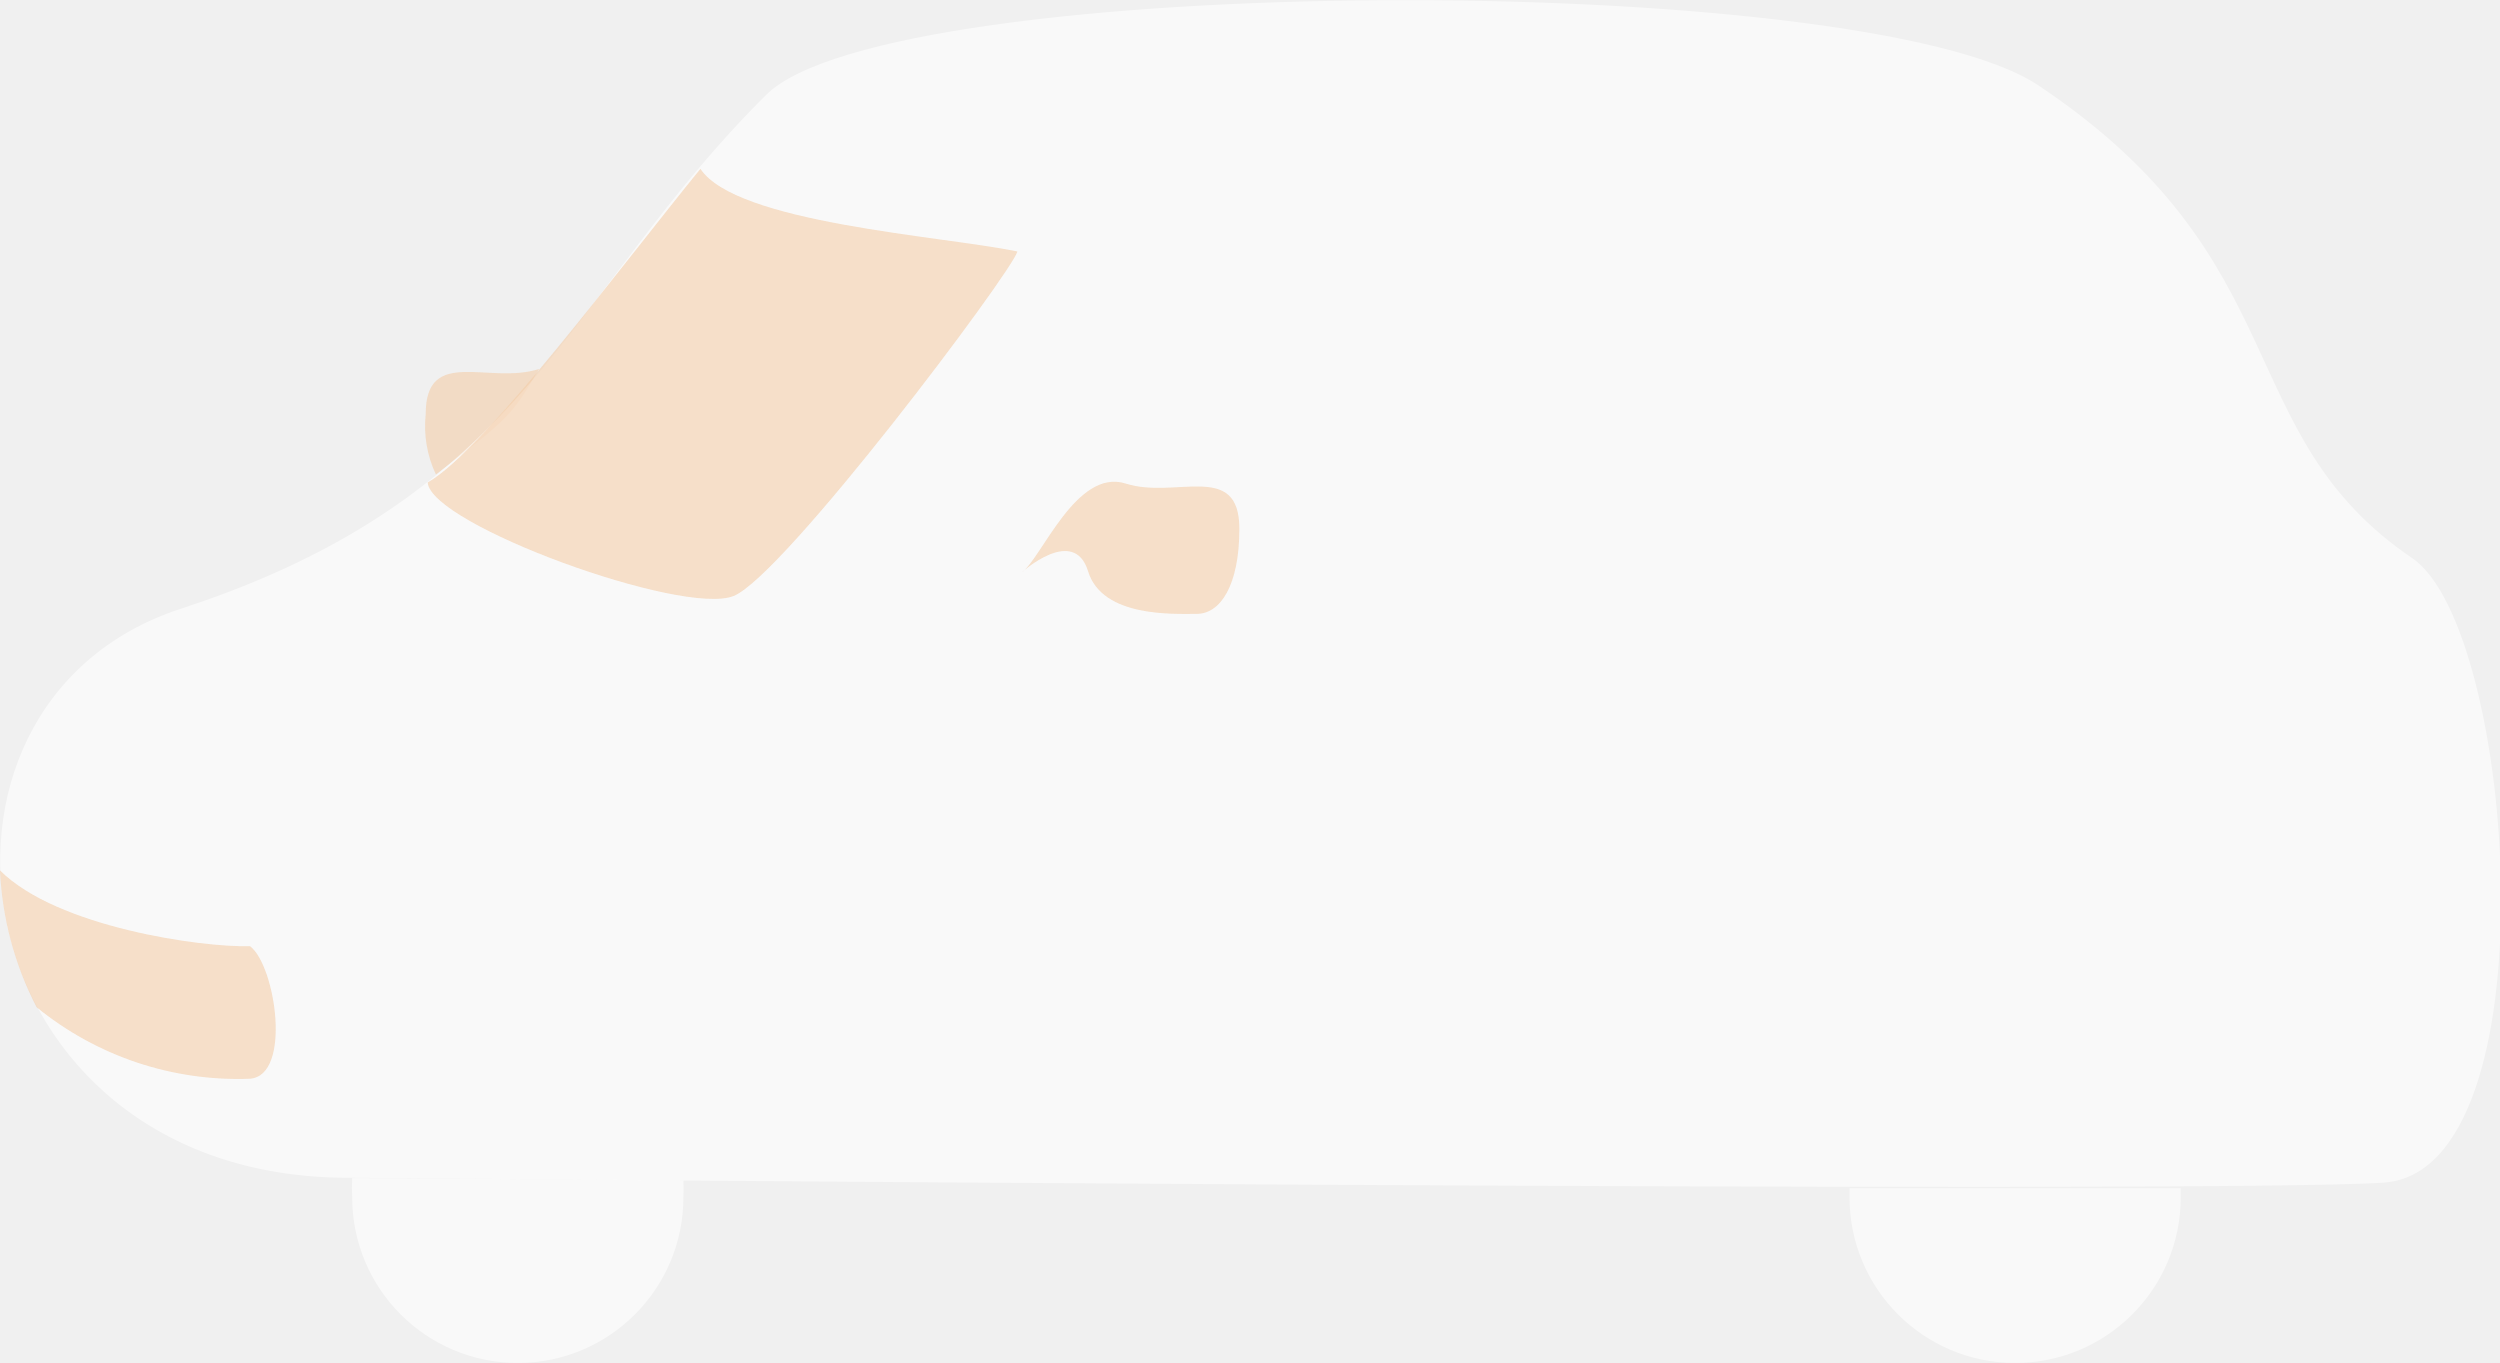
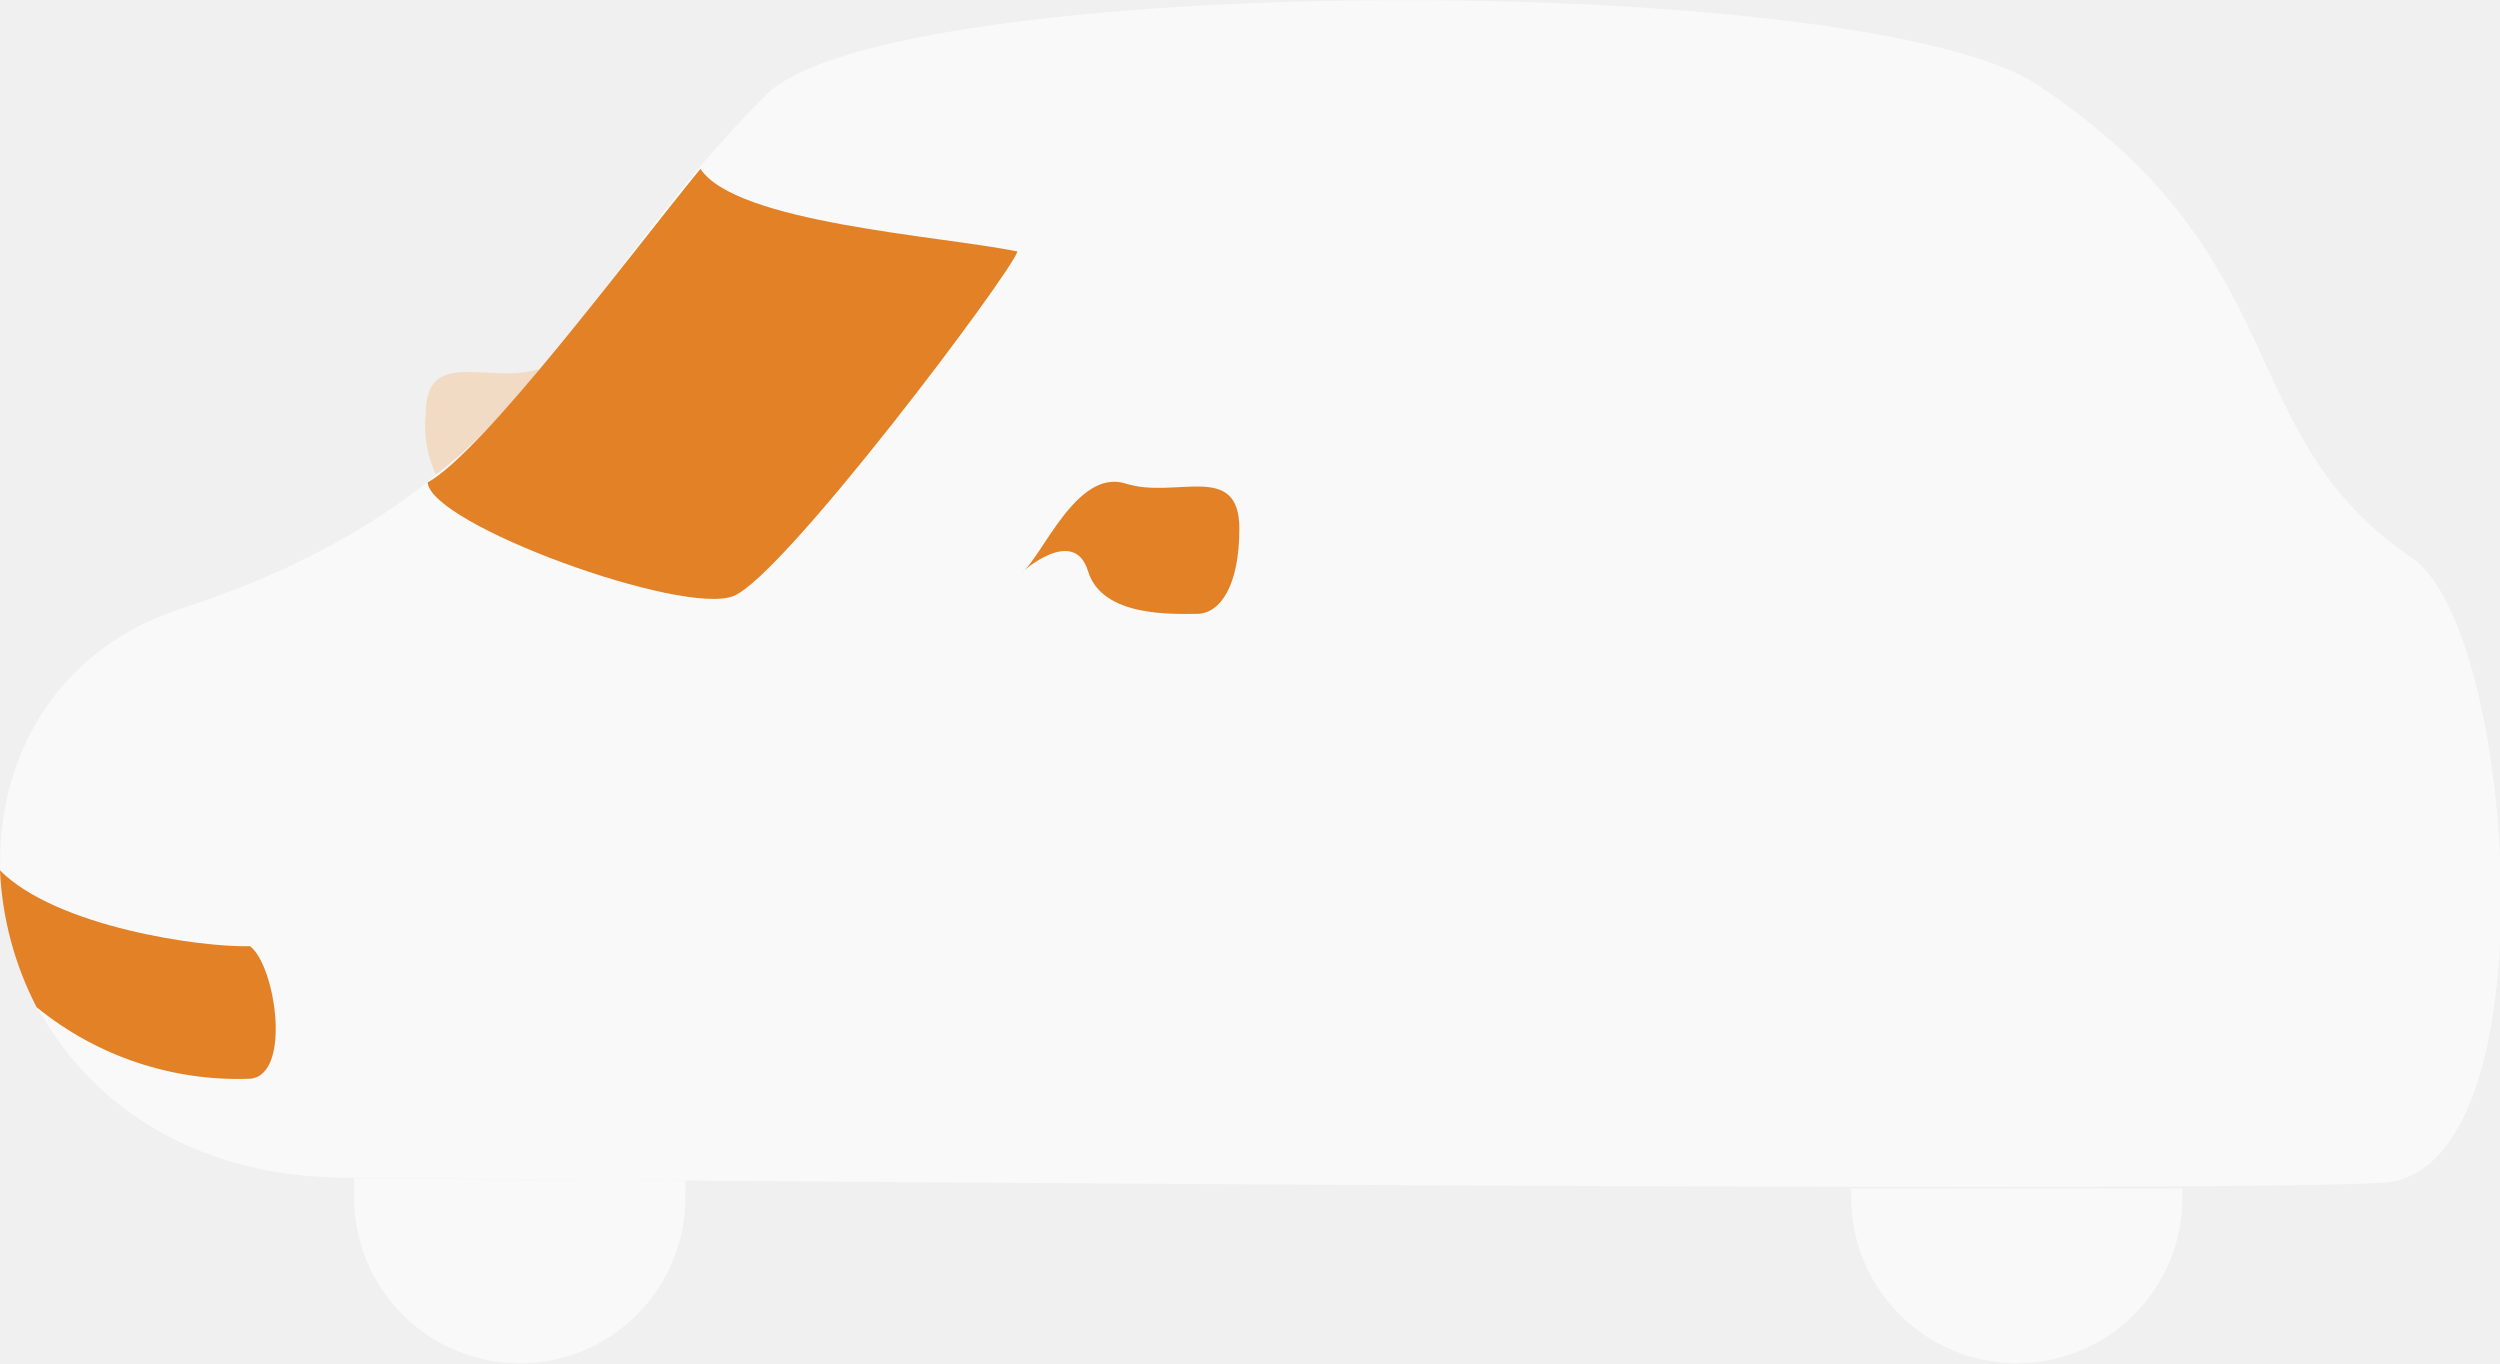
- <svg xmlns="http://www.w3.org/2000/svg" viewBox="0 0 88.09 48.02">
+ <svg xmlns="http://www.w3.org/2000/svg" viewBox="0 0 88.09 48.03">
  <defs>
-     <style>.cls-1{fill:#f3cda8;}.cls-1,.cls-2{opacity:0.6;}.cls-2{fill:#fff;}</style>
+     <style>.cls-1{fill:#f3cda8;}.cls-1,.cls-2{opacity:0.6;}.cls-2{fill:#fff;}.cls-3{fill:#e28126;}</style>
  </defs>
  <g id="Layer_2" data-name="Layer 2">
    <g id="Layer_1-2" data-name="Layer 1">
      <path class="cls-1" d="M19,13c-1.77.57-4-.81-4,1.59a4,4,0,0,0,.36,2.13C18,14.67,18,14.67,19,13Z" />
      <path class="cls-2" d="M12.24,41.5C-1.45,41.47-4,24.84,6.37,21.45,18.7,17.43,19.9,10.38,27,3.34,31.36-1,65.67-1.09,71.81,3,81.06,9.16,78.53,15.28,85,19.67c3.67,2.5,5,21.58-1,22S12.24,41.5,12.24,41.5Z" />
-       <path class="cls-2" d="M24.08,41.59a5.9,5.9,0,0,1,0,.6,5.83,5.83,0,1,1-11.67,0,5.89,5.89,0,0,1,0-.68" />
-       <path class="cls-2" d="M76.84,41.87q0,.16,0,.32a5.83,5.83,0,0,1-11.67,0q0-.16,0-.32" />
-       <path class="cls-1" d="M0,30.67c2,2,7.1,2.72,8.81,2.67.9.68,1.48,4.55,0,4.67a11.22,11.22,0,0,1-7.52-2.52A11.6,11.6,0,0,1,0,30.67Z" />
-       <path class="cls-1" d="M36,20.17c.7-.48,1.92-3.69,3.67-3.13s4-.81,4,1.59c0,2-.67,3-1.5,3s-3.33.13-3.83-1.5S36,20.17,36,20.17Z" />
-       <path class="cls-1" d="M15.07,17c.11,1.49,9,4.72,10.78,4s9.79-11.39,10-12.14c-2.77-.56-9.9-1-11.17-2.91C22.05,9.17,17.06,15.88,15.07,17Z" />
+       <path class="cls-2" d="M24.15,41.6a5.9,5.9,0,0,1,0,.6,5.83,5.83,0,1,1-11.67,0,5.89,5.89,0,0,1,0-.68" />
+       <path class="cls-2" d="M76.9,41.88q0,.16,0,.32a5.83,5.83,0,0,1-11.67,0q0-.16,0-.32" />
+       <path class="cls-3" d="M0,30.67c2,2,7.1,2.72,8.81,2.67.9.68,1.48,4.55,0,4.67a11.22,11.22,0,0,1-7.52-2.52A11.6,11.6,0,0,1,0,30.67Z" />
+       <path class="cls-3" d="M36,20.17c.7-.48,1.92-3.69,3.67-3.13s4-.81,4,1.59c0,2-.67,3-1.5,3s-3.33.13-3.83-1.5S36,20.17,36,20.17Z" />
+       <path class="cls-3" d="M15.07,17c.11,1.49,9,4.72,10.78,4s9.79-11.39,10-12.14c-2.77-.56-9.9-1-11.17-2.91C22.05,9.17,17.06,15.88,15.07,17Z" />
    </g>
  </g>
</svg>
